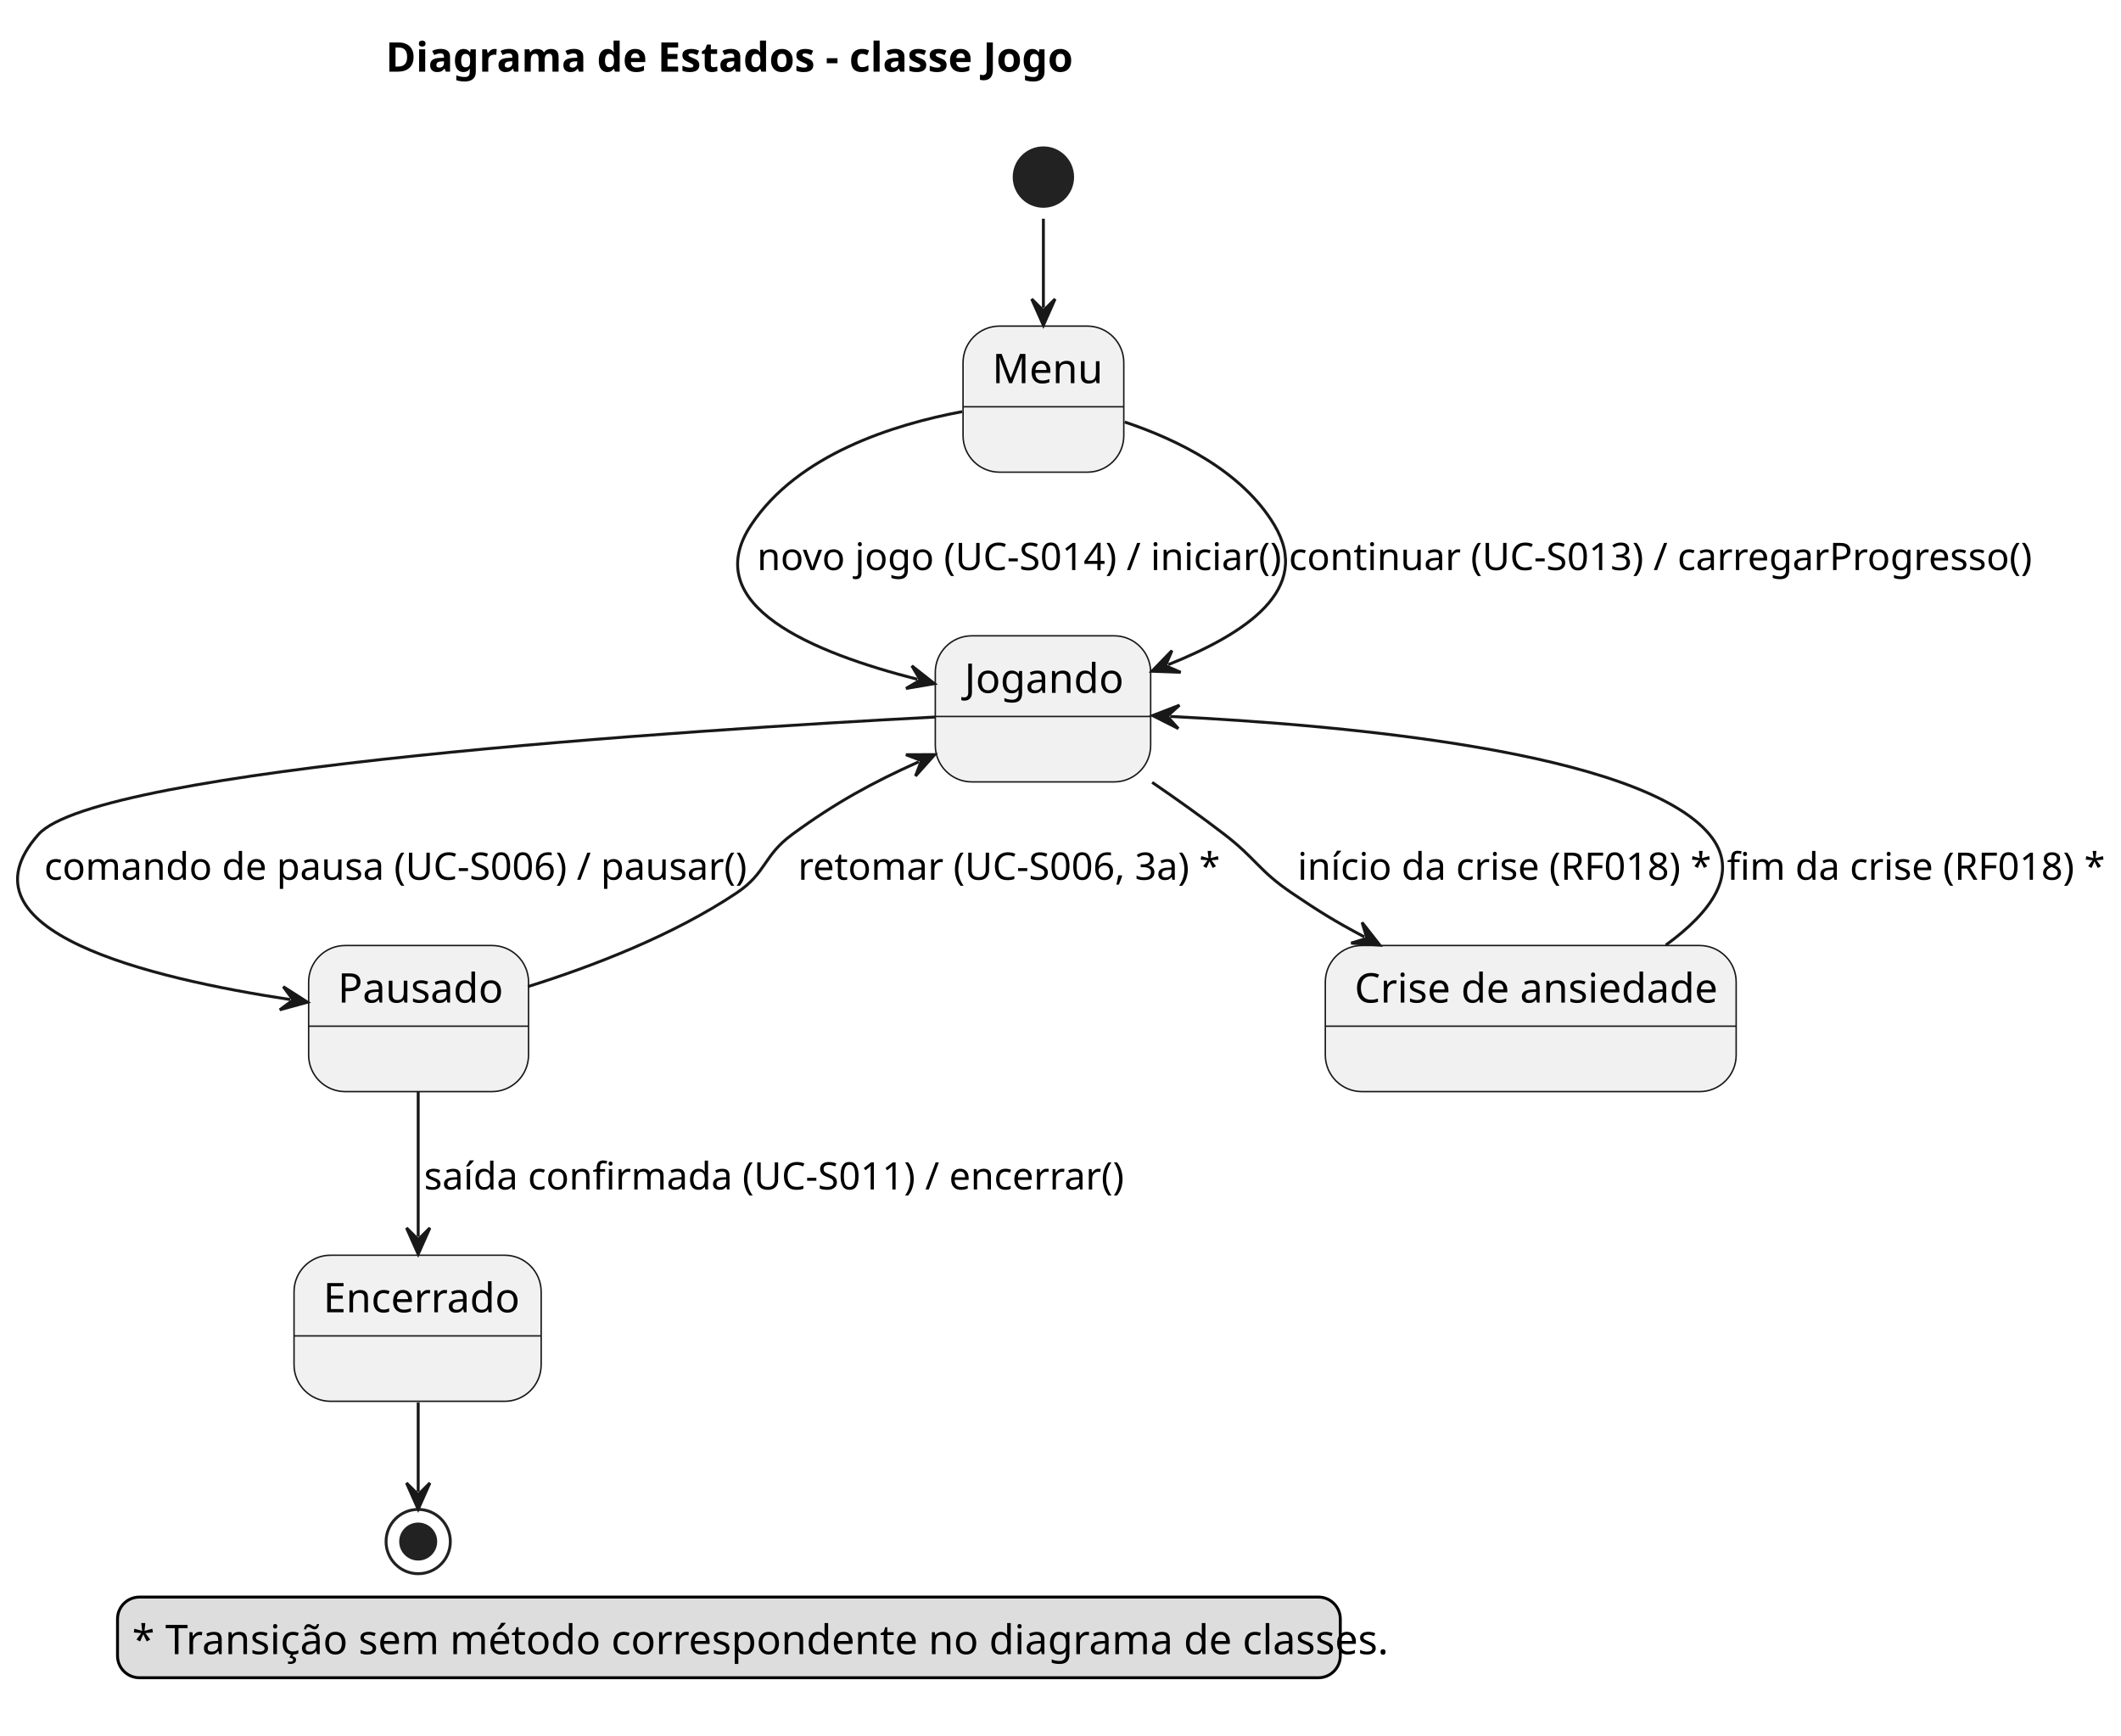
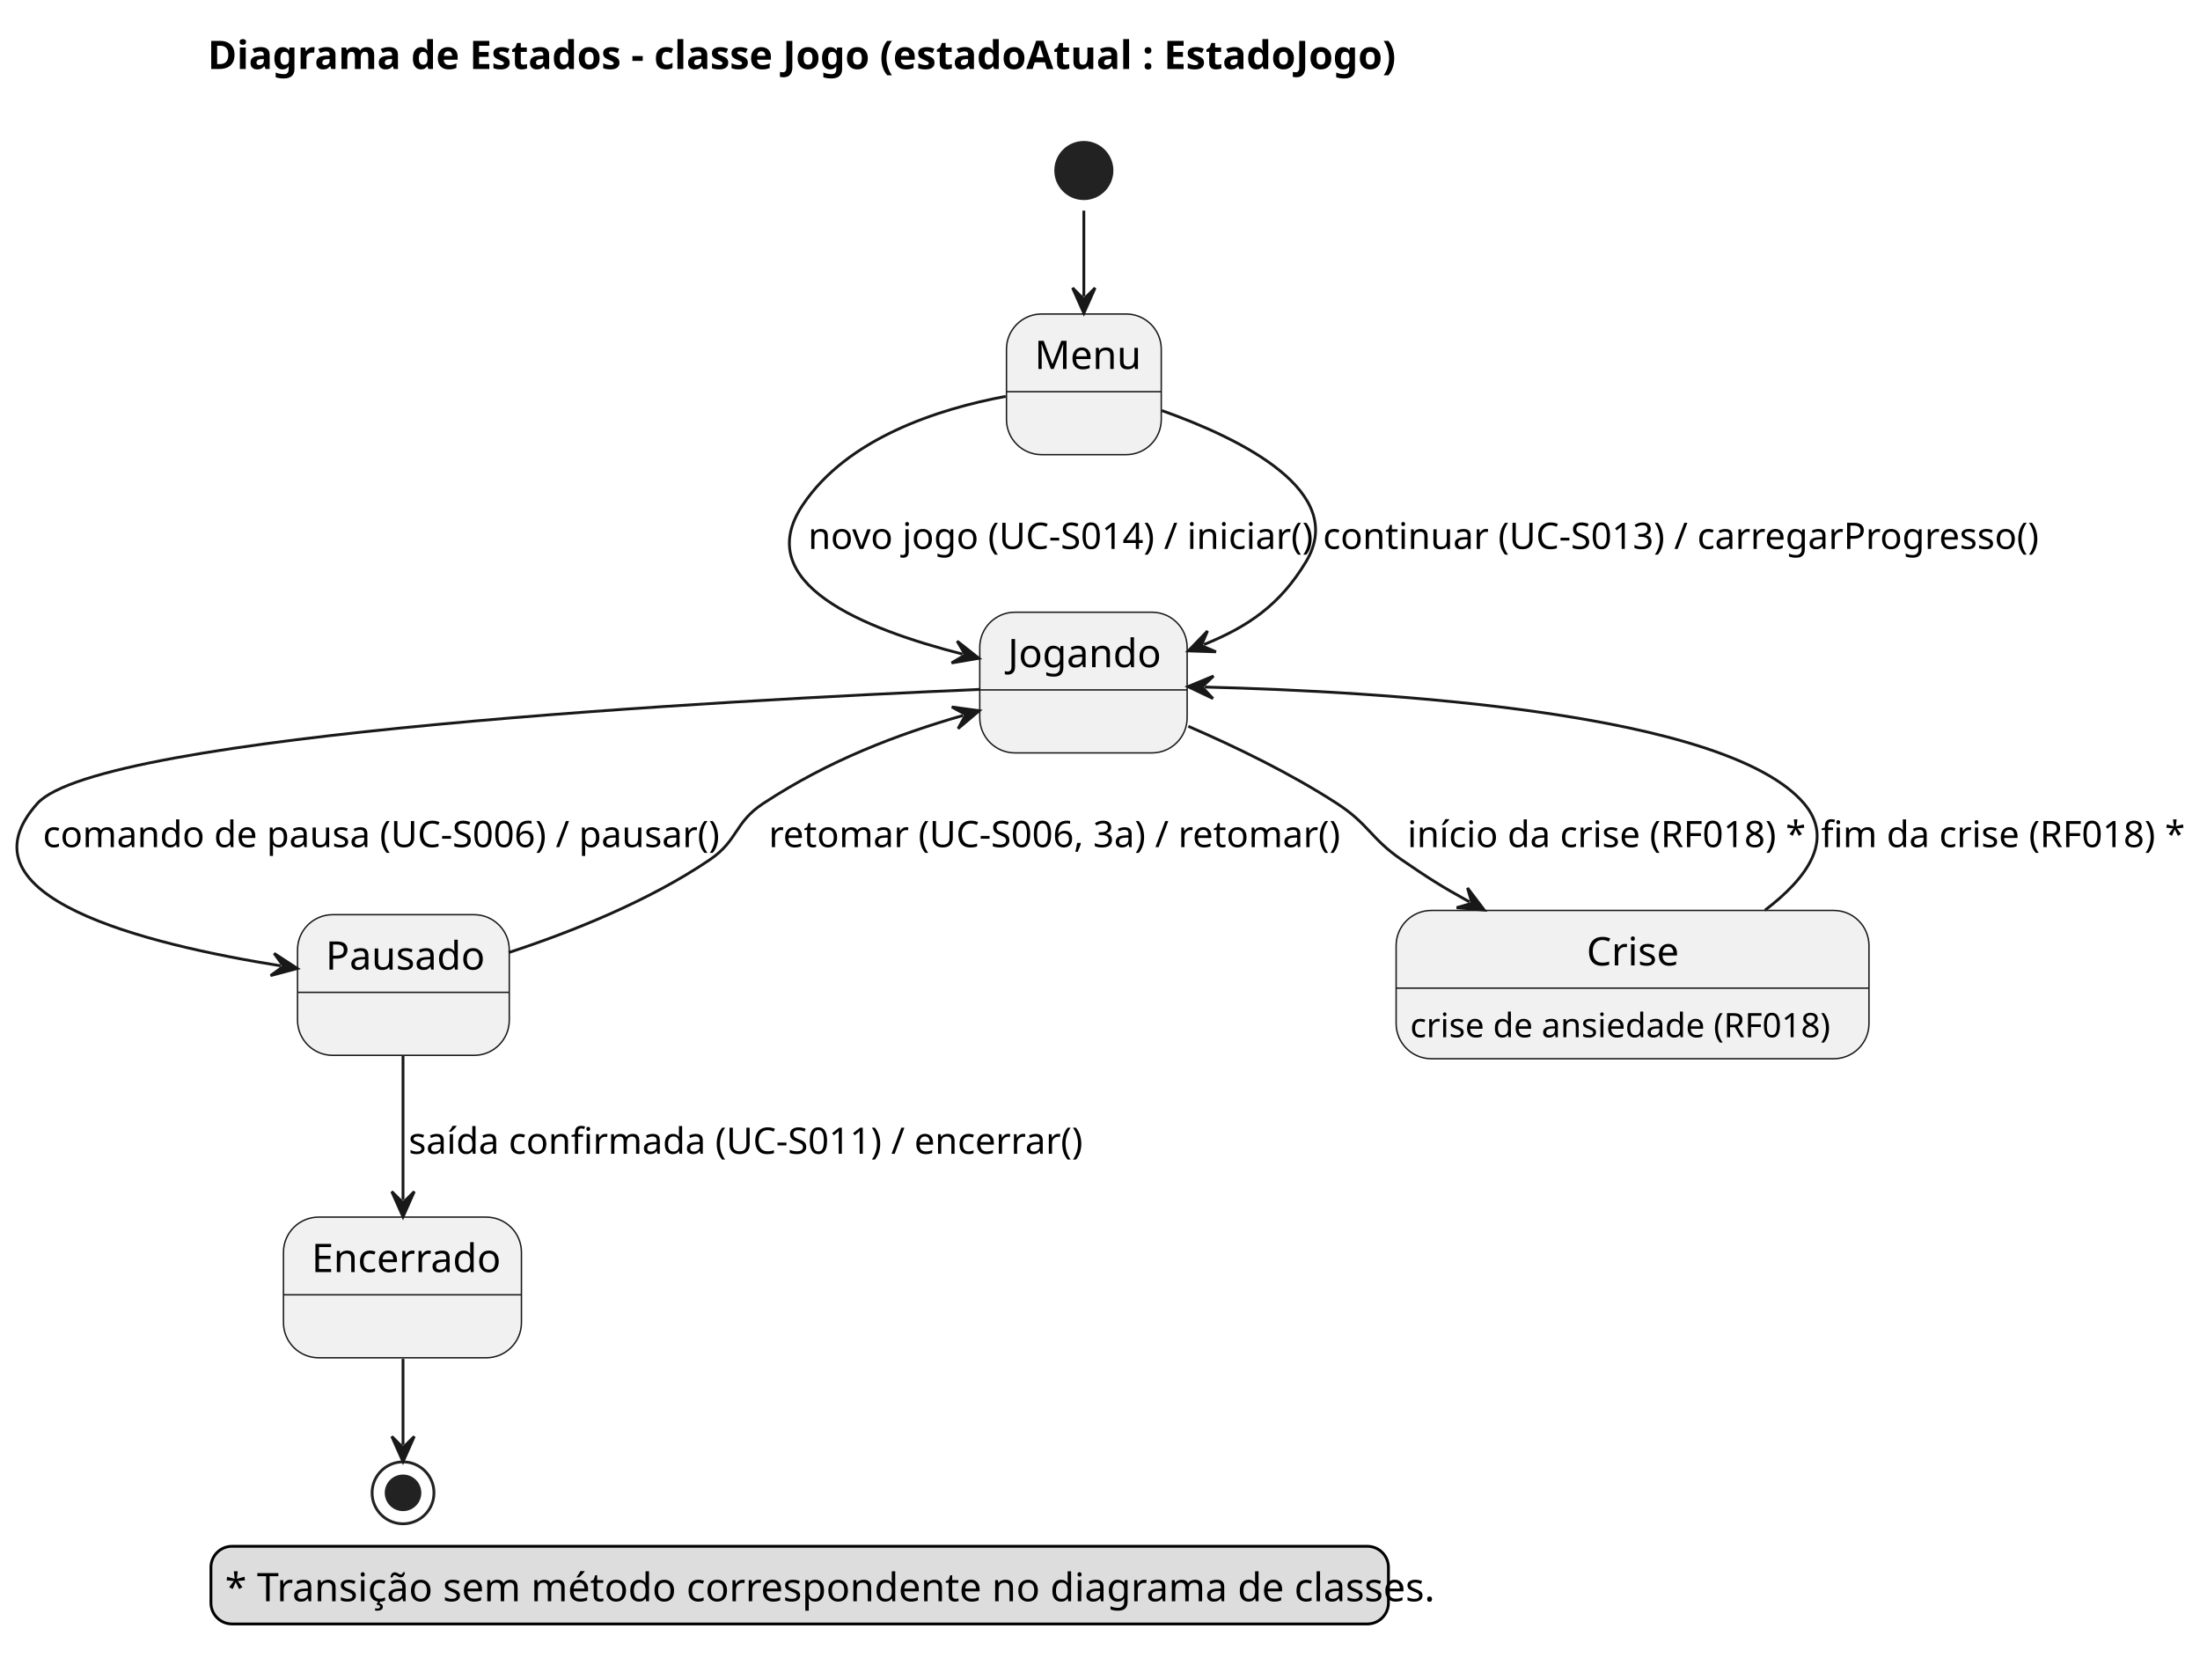
- <svg xmlns="http://www.w3.org/2000/svg" contentStyleType="text/css" data-diagram-type="STATE" height="594px" preserveAspectRatio="none" style="width:726px;height:594px;background:#FFFFFF;" version="1.1" viewBox="0 0 726 594" width="726px" zoomAndPan="magnify">
+ <svg xmlns="http://www.w3.org/2000/svg" contentStyleType="text/css" data-diagram-type="STATE" height="597px" preserveAspectRatio="none" style="width:782px;height:597px;background:#FFFFFF;" version="1.1" viewBox="0 0 782 597" width="782px" zoomAndPan="magnify">
  <defs />
  <g>
-     <text fill="#000000" font-family="sans-serif" font-size="14" font-weight="bold" lengthAdjust="spacing" textLength="234.978" x="132.011" y="24.533">Diagrama de Estados - classe Jogo</text>
+     <text fill="#000000" font-family="sans-serif" font-size="14" font-weight="bold" lengthAdjust="spacing" textLength="420.875" x="73.812" y="24.533">Diagrama de Estados - classe Jogo (estadoAtual : EstadoJogo)</text>
    <g id="Menu">
-       <rect fill="#F1F1F1" height="50" rx="12.5" ry="12.5" style="stroke:#181818;stroke-width:0.5;" width="55.02" x="329.644" y="111.609" />
-       <line style="stroke:#181818;stroke-width:0.5;" x1="329.644" x2="384.665" y1="139.219" y2="139.219" />
-       <text fill="#000000" font-family="sans-serif" font-size="14" lengthAdjust="spacing" textLength="35.02" x="339.644" y="131.143">Menu</text>
+       <rect fill="#F1F1F1" height="50" rx="12.5" ry="12.5" style="stroke:#181818;stroke-width:0.5;" width="55.02" x="357.758" y="111.609" />
+       <line style="stroke:#181818;stroke-width:0.5;" x1="357.758" x2="412.778" y1="139.219" y2="139.219" />
+       <text fill="#000000" font-family="sans-serif" font-size="14" lengthAdjust="spacing" textLength="35.02" x="367.758" y="131.143">Menu</text>
    </g>
    <g id="Jogando">
-       <rect fill="#F1F1F1" height="50" rx="12.5" ry="12.5" style="stroke:#181818;stroke-width:0.5;" width="73.717" x="320.144" y="217.609" />
-       <line style="stroke:#181818;stroke-width:0.5;" x1="320.144" x2="393.861" y1="245.219" y2="245.219" />
-       <text fill="#000000" font-family="sans-serif" font-size="14" lengthAdjust="spacing" textLength="53.717" x="330.144" y="237.143">Jogando</text>
+       <rect fill="#F1F1F1" height="50" rx="12.5" ry="12.5" style="stroke:#181818;stroke-width:0.5;" width="73.717" x="348.258" y="217.609" />
+       <line style="stroke:#181818;stroke-width:0.5;" x1="348.258" x2="421.974" y1="245.219" y2="245.219" />
+       <text fill="#000000" font-family="sans-serif" font-size="14" lengthAdjust="spacing" textLength="53.717" x="358.258" y="237.143">Jogando</text>
    </g>
    <g id="Pausado">
-       <rect fill="#F1F1F1" height="50" rx="12.5" ry="12.5" style="stroke:#181818;stroke-width:0.5;" width="75.269" x="105.644" y="323.609" />
-       <line style="stroke:#181818;stroke-width:0.5;" x1="105.644" x2="180.913" y1="351.219" y2="351.219" />
-       <text fill="#000000" font-family="sans-serif" font-size="14" lengthAdjust="spacing" textLength="55.269" x="115.644" y="343.143">Pausado</text>
+       <rect fill="#F1F1F1" height="50" rx="12.5" ry="12.5" style="stroke:#181818;stroke-width:0.5;" width="75.269" x="105.758" y="325.109" />
+       <line style="stroke:#181818;stroke-width:0.5;" x1="105.758" x2="181.026" y1="352.719" y2="352.719" />
+       <text fill="#000000" font-family="sans-serif" font-size="14" lengthAdjust="spacing" textLength="55.269" x="115.758" y="344.643">Pausado</text>
    </g>
    <g id="Crise">
-       <rect fill="#F1F1F1" height="50" rx="12.5" ry="12.5" style="stroke:#181818;stroke-width:0.5;" width="140.634" x="453.644" y="323.609" />
-       <line style="stroke:#181818;stroke-width:0.5;" x1="453.644" x2="594.278" y1="351.219" y2="351.219" />
-       <text fill="#000000" font-family="sans-serif" font-size="14" lengthAdjust="spacing" textLength="120.634" x="463.644" y="343.143">Crise de ansiedade</text>
+       <rect fill="#F1F1F1" height="52.703" rx="12.5" ry="12.5" style="stroke:#181818;stroke-width:0.5;" width="168.078" x="496.258" y="323.609" />
+       <line style="stroke:#181818;stroke-width:0.5;" x1="496.258" x2="664.336" y1="351.219" y2="351.219" />
+       <text fill="#000000" font-family="sans-serif" font-size="14" lengthAdjust="spacing" textLength="32.669" x="563.962" y="343.143">Crise</text>
+       <text fill="#000000" font-family="sans-serif" font-size="12" lengthAdjust="spacing" textLength="148.078" x="501.258" y="368.676">crise de ansiedade (RF018)</text>
    </g>
    <g id="Encerrado">
-       <rect fill="#F1F1F1" height="50" rx="12.5" ry="12.5" style="stroke:#181818;stroke-width:0.5;" width="84.593" x="100.644" y="429.609" />
-       <line style="stroke:#181818;stroke-width:0.5;" x1="100.644" x2="185.237" y1="457.219" y2="457.219" />
-       <text fill="#000000" font-family="sans-serif" font-size="14" lengthAdjust="spacing" textLength="64.593" x="110.644" y="449.143">Encerrado</text>
+       <rect fill="#F1F1F1" height="50" rx="12.5" ry="12.5" style="stroke:#181818;stroke-width:0.5;" width="84.593" x="100.758" y="432.609" />
+       <line style="stroke:#181818;stroke-width:0.5;" x1="100.758" x2="185.35" y1="460.219" y2="460.219" />
+       <text fill="#000000" font-family="sans-serif" font-size="14" lengthAdjust="spacing" textLength="64.593" x="110.758" y="452.143">Encerrado</text>
    </g>
-     <ellipse cx="357.144" cy="60.609" fill="#222222" rx="10" ry="10" style="stroke:#222222;stroke-width:1;" />
-     <ellipse cx="143.144" cy="527.609" fill="none" rx="11" ry="11" style="stroke:#222222;stroke-width:1;" />
-     <ellipse cx="143.144" cy="527.609" fill="#222222" rx="6" ry="6" style="stroke:#222222;stroke-width:1;" />
+     <ellipse cx="385.258" cy="60.609" fill="#222222" rx="10" ry="10" style="stroke:#222222;stroke-width:1;" />
+     <ellipse cx="143.258" cy="530.609" fill="none" rx="11" ry="11" style="stroke:#222222;stroke-width:1;" />
+     <ellipse cx="143.258" cy="530.609" fill="#222222" rx="6" ry="6" style="stroke:#222222;stroke-width:1;" />
    <g class="link" data-entity-1="*start*" data-entity-2="Menu" data-uid="lnk3" id="link_*start*_Menu">
-       <polygon fill="#181818" points="357.144,111.334,361.144,102.334,357.144,106.334,353.144,102.334,357.144,111.334" style="stroke:#181818;stroke-width:1;" />
-       <path d="M357.144,74.859 C357.144,84.589 357.144,92.993 357.144,105.334" fill="none" style="stroke:#181818;stroke-width:1;" />
+       <polygon fill="#181818" points="385.258,111.334,389.258,102.334,385.258,106.334,381.258,102.334,385.258,111.334" style="stroke:#181818;stroke-width:1;" />
+       <path d="M385.258,74.859 C385.258,84.589 385.258,92.993 385.258,105.334" fill="none" style="stroke:#181818;stroke-width:1;" />
    </g>
    <g class="link" data-entity-1="Menu" data-entity-2="Jogando" data-uid="lnk4" id="link_Menu_Jogando">
-       <polygon fill="#181818" points="319.844,233.986,312.116,227.881,315,232.747,310.134,235.631,319.844,233.986" style="stroke:#181818;stroke-width:1;" />
-       <path d="M329.351,140.883 C305.696,145.299 273.091,155.615 257.144,179.609 C238.714,207.34 278.482,223.406 314.031,232.499" fill="none" style="stroke:#181818;stroke-width:1;" />
-       <text fill="#000000" font-family="sans-serif" font-size="13" lengthAdjust="spacing" textLength="175.564" x="259.144" y="195.105">novo jogo (UC-S014) / iniciar()</text>
+       <polygon fill="#181818" points="347.957,233.986,340.229,227.881,343.113,232.747,338.247,235.631,347.957,233.986" style="stroke:#181818;stroke-width:1;" />
+       <path d="M357.464,140.883 C333.809,145.299 301.205,155.615 285.258,179.609 C266.827,207.34 306.595,223.406 342.145,232.499" fill="none" style="stroke:#181818;stroke-width:1;" />
+       <text fill="#000000" font-family="sans-serif" font-size="13" lengthAdjust="spacing" textLength="175.564" x="287.258" y="195.105">novo jogo (UC-S014) / iniciar()</text>
    </g>
    <g class="link" data-entity-1="Menu" data-entity-2="Jogando" data-uid="lnk5" id="link_Menu_Jogando">
-       <polygon fill="#181818" points="394.291,229.733,404.133,230.093,398.931,227.87,401.153,222.668,394.291,229.733" style="stroke:#181818;stroke-width:1;" />
-       <path d="M384.988,144.442 C403.01,150.466 425.104,161.236 436.144,179.609 C449.48,201.802 426.329,216.875 399.859,227.498" fill="none" style="stroke:#181818;stroke-width:1;" />
-       <text fill="#000000" font-family="sans-serif" font-size="13" lengthAdjust="spacing" textLength="246.365" x="441.144" y="195.105">continuar (UC-S013) / carregarProgresso()</text>
+       <polygon fill="#181818" points="422.381,231.356,432.225,231.682,427.015,229.477,429.219,224.268,422.381,231.356" style="stroke:#181818;stroke-width:1;" />
+       <path d="M412.956,145.921 C441.294,155.985 479.209,174.727 464.258,199.609 C455.057,214.921 443.741,222.697 427.942,229.102" fill="none" style="stroke:#181818;stroke-width:1;" />
+       <text fill="#000000" font-family="sans-serif" font-size="13" lengthAdjust="spacing" textLength="246.365" x="470.258" y="195.105">continuar (UC-S013) / carregarProgresso()</text>
    </g>
    <g class="link" data-entity-1="Jogando" data-entity-2="Pausado" data-uid="lnk6" id="link_Jogando_Pausado">
-       <polygon fill="#181818" points="105.264,343.008,96.967,337.701,100.321,342.256,95.765,345.61,105.264,343.008" style="stroke:#181818;stroke-width:1;" />
-       <path d="M320.057,245.407 C235.321,249.894 33.26,262.888 13.144,285.609 C-16.194,318.747 51.251,334.799 99.332,342.106" fill="none" style="stroke:#181818;stroke-width:1;" />
-       <text fill="#000000" font-family="sans-serif" font-size="13" lengthAdjust="spacing" textLength="235.561" x="15.144" y="301.104">comando de pausa (UC-S006) / pausar()</text>
+       <polygon fill="#181818" points="105.704,344.237,97.449,338.865,100.767,343.447,96.185,346.764,105.704,344.237" style="stroke:#181818;stroke-width:1;" />
+       <path d="M348.181,245.044 C258.453,248.897 35.342,260.891 13.258,285.609 C-16.447,318.857 51.613,335.579 99.779,343.289" fill="none" style="stroke:#181818;stroke-width:1;" />
+       <text fill="#000000" font-family="sans-serif" font-size="13" lengthAdjust="spacing" textLength="235.561" x="15.258" y="301.104">comando de pausa (UC-S006) / pausar()</text>
    </g>
    <g class="link" data-entity-1="Pausado" data-entity-2="Jogando" data-uid="lnk7" id="link_Pausado_Jogando">
-       <polygon fill="#181818" points="319.944,258.272,310.095,258.31,315.383,260.32,313.372,265.608,319.944,258.272" style="stroke:#181818;stroke-width:1;" />
-       <path d="M180.695,337.672 C202.677,330.784 230.313,320.208 252.144,305.609 C262.336,298.794 261.257,292.859 271.144,285.609 C286.018,274.704 298.689,267.817 314.47,260.73" fill="none" style="stroke:#181818;stroke-width:1;" />
-       <text fill="#000000" font-family="sans-serif" font-size="13" lengthAdjust="spacing" textLength="140.88" x="273.144" y="301.104">retomar (UC-S006, 3a) *</text>
+       <polygon fill="#181818" points="348.087,252.624,338.33,251.285,343.284,254.014,340.555,258.969,348.087,252.624" style="stroke:#181818;stroke-width:1;" />
+       <path d="M180.797,338.581 C202.776,331.365 230.412,320.407 252.258,305.609 C262.409,298.733 261.016,292.349 271.258,285.609 C294.78,270.131 319.007,261.043 342.324,254.292" fill="none" style="stroke:#181818;stroke-width:1;" />
+       <text fill="#000000" font-family="sans-serif" font-size="13" lengthAdjust="spacing" textLength="196.492" x="273.258" y="301.104">retomar (UC-S006, 3a) / retomar()</text>
    </g>
    <g class="link" data-entity-1="Jogando" data-entity-2="Crise" data-uid="lnk8" id="link_Jogando_Crise">
-       <polygon fill="#181818" points="472.307,323.475,466.231,315.724,467.89,321.132,462.482,322.791,472.307,323.475" style="stroke:#181818;stroke-width:1;" />
-       <path d="M394.379,267.768 C402.666,273.437 411.312,279.586 419.144,285.609 C429.883,293.868 430.923,298.022 442.144,305.609 C451.552,311.971 456.748,315.222 467.006,320.663" fill="none" style="stroke:#181818;stroke-width:1;" />
-       <text fill="#000000" font-family="sans-serif" font-size="13" lengthAdjust="spacing" textLength="139.439" x="444.144" y="301.104">início da crise (RF018) *</text>
+       <polygon fill="#181818" points="527.591,323.462,521.636,315.618,523.211,321.051,517.777,322.626,527.591,323.462" style="stroke:#181818;stroke-width:1;" />
+       <path d="M422.397,258.156 C439.125,265.4 458.775,274.9 475.258,285.609 C486.617,292.99 487.091,297.941 498.258,305.609 C507.424,311.904 512.35,315.072 522.335,320.569" fill="none" style="stroke:#181818;stroke-width:1;" />
+       <text fill="#000000" font-family="sans-serif" font-size="13" lengthAdjust="spacing" textLength="139.439" x="500.258" y="301.104">início da crise (RF018) *</text>
    </g>
    <g class="link" data-entity-1="Crise" data-entity-2="Jogando" data-uid="lnk9" id="link_Crise_Jogando">
-       <polygon fill="#181818" points="394.532,244.907,403.323,249.349,399.526,245.155,403.72,241.358,394.532,244.907" style="stroke:#181818;stroke-width:1;" />
-       <path d="M570.201,323.46 C585.457,312.339 596.062,298.722 585.144,285.609 C561.322,256.998 458.854,248.103 400.525,245.205" fill="none" style="stroke:#181818;stroke-width:1;" />
-       <text fill="#000000" font-family="sans-serif" font-size="13" lengthAdjust="spacing" textLength="126.42" x="591.144" y="301.104">fim da crise (RF018) *</text>
+       <polygon fill="#181818" points="422.261,244.048,431.156,248.276,427.259,244.175,431.36,240.279,422.261,244.048" style="stroke:#181818;stroke-width:1;" />
+       <path d="M627.37,323.519 C642.233,312.199 652.242,298.543 641.258,285.609 C613.596,253.04 492.294,245.83 428.259,244.201" fill="none" style="stroke:#181818;stroke-width:1;" />
+       <text fill="#000000" font-family="sans-serif" font-size="13" lengthAdjust="spacing" textLength="126.42" x="647.258" y="301.104">fim da crise (RF018) *</text>
    </g>
    <g class="link" data-entity-1="Pausado" data-entity-2="Encerrado" data-uid="lnk10" id="link_Pausado_Encerrado">
-       <polygon fill="#181818" points="143.144,429.259,147.144,420.259,143.144,424.259,139.144,420.259,143.144,429.259" style="stroke:#181818;stroke-width:1;" />
-       <path d="M143.144,373.731 C143.144,390.412 143.144,406.528 143.144,423.259" fill="none" style="stroke:#181818;stroke-width:1;" />
-       <text fill="#000000" font-family="sans-serif" font-size="13" lengthAdjust="spacing" textLength="233.359" x="145.144" y="407.104">saída confirmada (UC-S011) / encerrar()</text>
+       <polygon fill="#181818" points="143.258,432.518,147.258,423.518,143.258,427.518,139.258,423.518,143.258,432.518" style="stroke:#181818;stroke-width:1;" />
+       <path d="M143.258,375.313 C143.258,392.469 143.258,409.388 143.258,426.518" fill="none" style="stroke:#181818;stroke-width:1;" />
+       <text fill="#000000" font-family="sans-serif" font-size="13" lengthAdjust="spacing" textLength="233.359" x="145.258" y="410.104">saída confirmada (UC-S011) / encerrar()</text>
    </g>
    <g class="link" data-entity-1="Encerrado" data-entity-2="*end*" data-uid="lnk12" id="link_Encerrado_*end*">
-       <polygon fill="#181818" points="143.144,516.557,147.144,507.557,143.144,511.557,139.144,507.557,143.144,516.557" style="stroke:#181818;stroke-width:1;" />
-       <path d="M143.144,479.985 C143.144,492.387 143.144,500.851 143.144,510.557" fill="none" style="stroke:#181818;stroke-width:1;" />
+       <polygon fill="#181818" points="143.258,519.557,147.258,510.557,143.258,514.557,139.258,510.557,143.258,519.557" style="stroke:#181818;stroke-width:1;" />
+       <path d="M143.258,482.985 C143.258,495.387 143.258,503.851 143.258,513.557" fill="none" style="stroke:#181818;stroke-width:1;" />
    </g>
-     <rect fill="#DDDDDD" height="27.609" rx="7.5" ry="7.5" style="stroke:#000000;stroke-width:1;" width="418.55" x="40.225" y="546.609" />
-     <text fill="#000000" font-family="sans-serif" font-size="14" lengthAdjust="spacing" textLength="408.55" x="45.225" y="566.143">* Transição sem método correspondente no diagrama de classes.</text>
+     <rect fill="#DDDDDD" height="27.609" rx="7.5" ry="7.5" style="stroke:#000000;stroke-width:1;" width="418.55" x="74.975" y="549.609" />
+     <text fill="#000000" font-family="sans-serif" font-size="14" lengthAdjust="spacing" textLength="408.55" x="79.975" y="569.143">* Transição sem método correspondente no diagrama de classes.</text>
  </g>
</svg>
